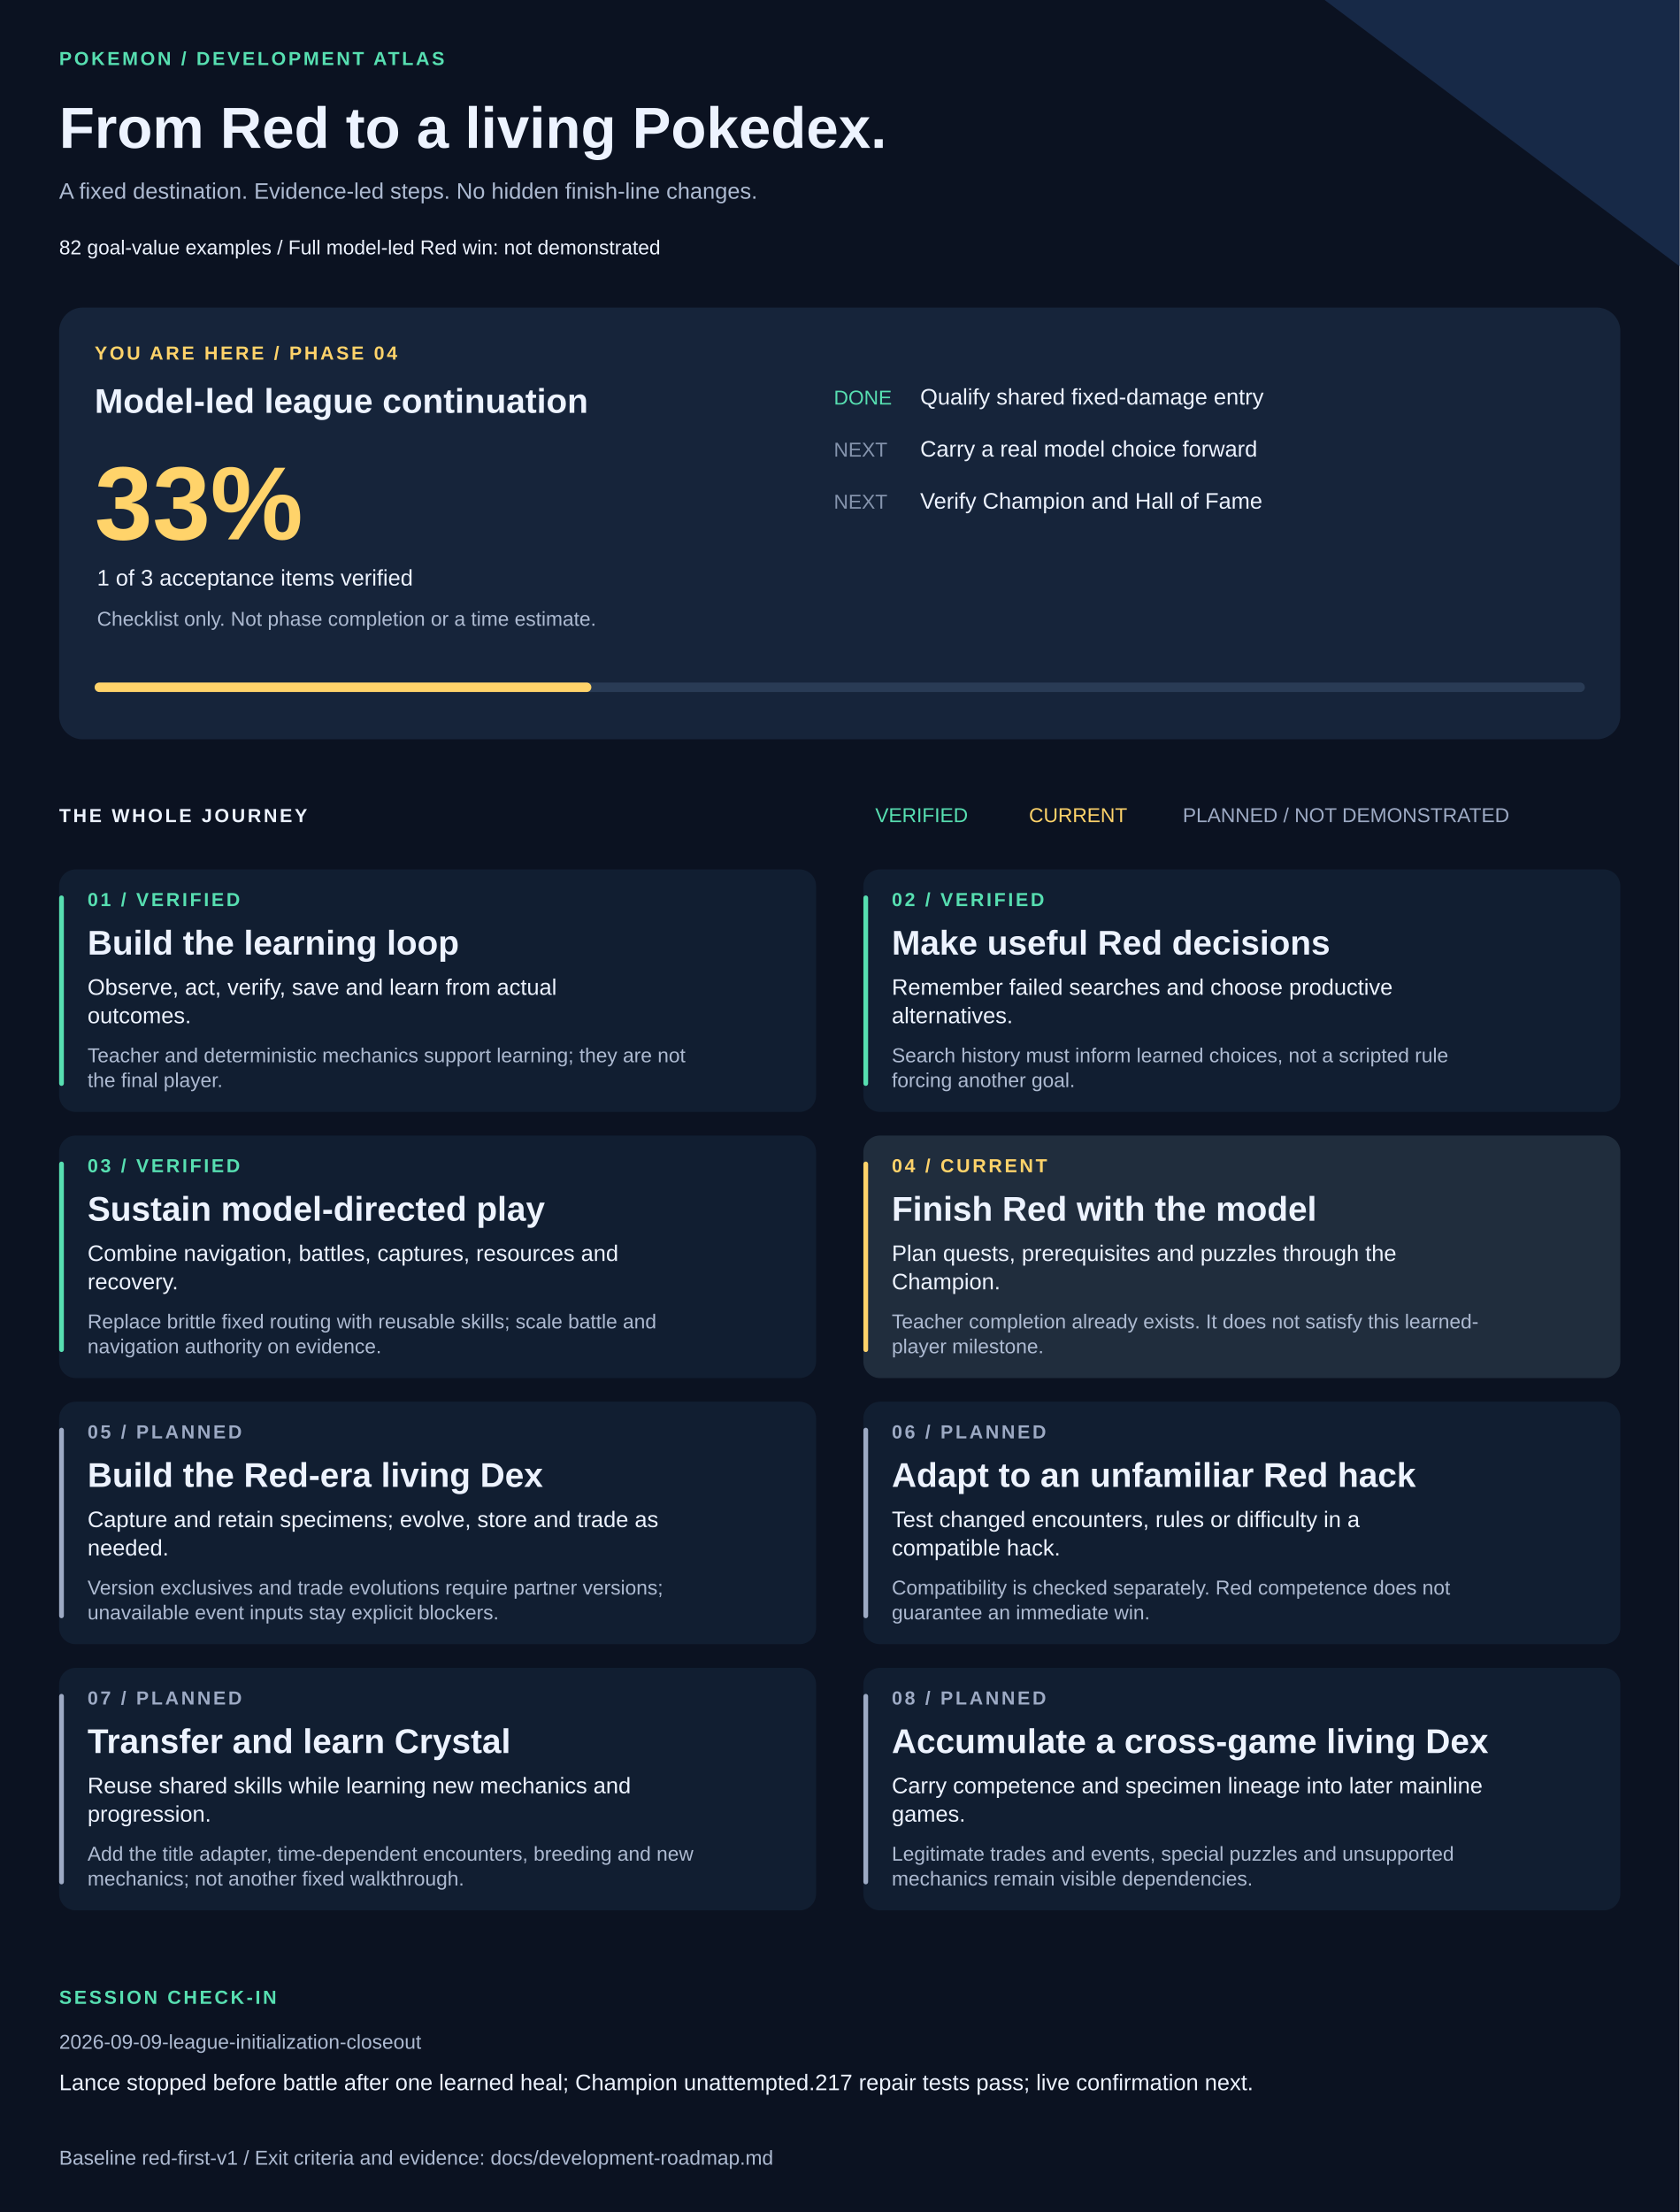
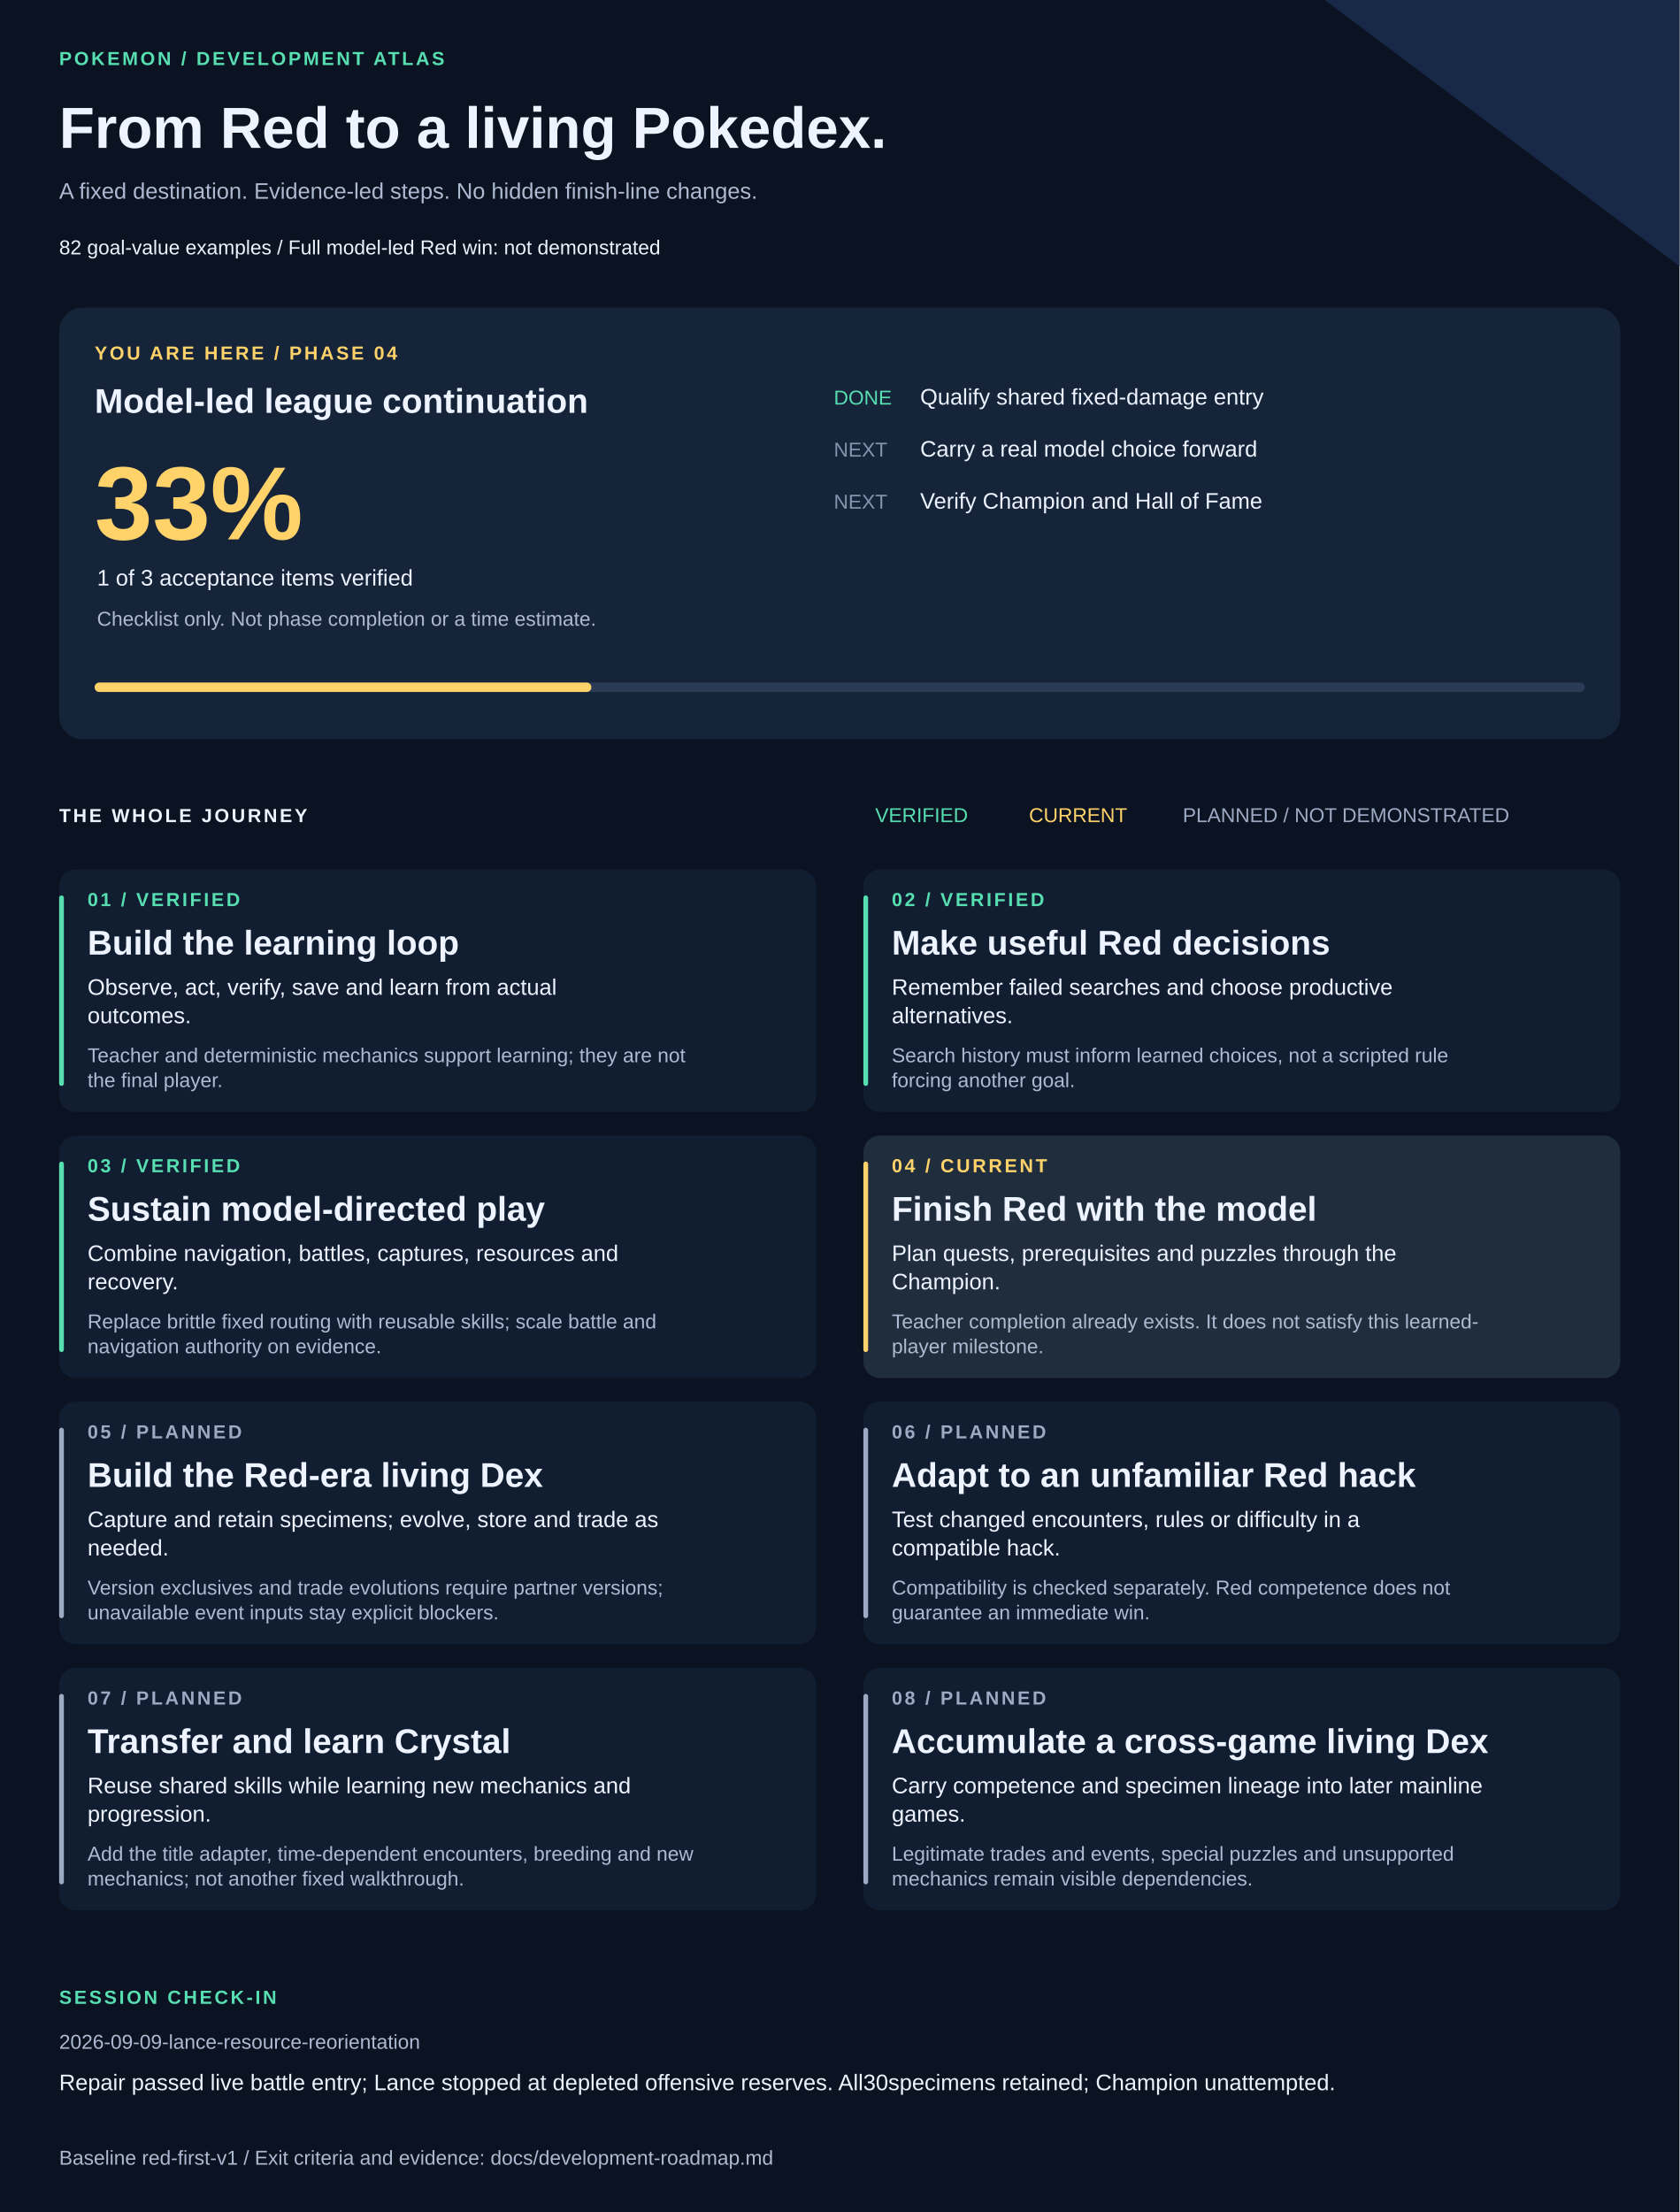
<svg xmlns="http://www.w3.org/2000/svg" width="1420" height="1870" viewBox="0 0 1420 1870" role="img" aria-labelledby="title description">
  <style>text{font-family:Arial,Helvetica,sans-serif;fill:#edf3ff}.muted{fill:#adbad1}.eyebrow{font-size:16px;letter-spacing:2px;font-weight:bold}.heading{font-size:29px;font-weight:bold}.body{font-size:19px}.small{font-size:17px}</style>
  <rect width="1420" height="1870" fill="#0b1221" />
  <path d="M1120 0H1420V225Z" fill="#172947" />
  <text x="50" y="55" class="eyebrow" style="fill:#57dfb1">POKEMON / DEVELOPMENT ATLAS</text>
  <text x="50" y="125" style="font-size:49px;font-weight:bold">From Red to a living Pokedex.</text>
  <text x="50" y="168" class="body muted">A fixed destination. Evidence-led steps. No hidden finish-line changes.</text>
  <text x="50" y="215" class="small">82 goal-value examples  /  Full model-led Red win: not demonstrated</text>
  <rect x="50" y="260" width="1320" height="365" rx="20" fill="#16243a" />
  <text x="80" y="304" class="eyebrow" style="fill:#ffd36a">YOU ARE HERE / PHASE 04</text>
  <text x="80" y="349" class="heading">Model-led league continuation</text>
  <text x="80" y="456" style="font-size:88px;font-weight:bold;fill:#ffd36a">33%</text>
  <text x="82" y="495" class="body">1 of 3 acceptance items verified</text>
  <text x="82" y="529" class="small muted">Checklist only. Not phase completion or a time estimate.</text>
  <text x="705" y="342" class="small" style="fill:#57dfb1">DONE</text>
  <text x="778" y="342" class="body">Qualify shared fixed-damage entry</text>
  <text x="705" y="386" class="small" style="fill:#8594ad">NEXT</text>
  <text x="778" y="386" class="body">Carry a real model choice forward</text>
  <text x="705" y="430" class="small" style="fill:#8594ad">NEXT</text>
  <text x="778" y="430" class="body">Verify Champion and Hall of Fame</text>
  <rect x="80" y="577" width="1260" height="8" rx="4" fill="#293b55" />
  <rect x="80" y="577" width="420" height="8" rx="4" fill="#ffd36a" />
  <text x="50" y="695" class="eyebrow">THE WHOLE JOURNEY</text>
  <text x="740" y="695" class="small" style="fill:#57dfb1">VERIFIED</text>
  <text x="870" y="695" class="small" style="fill:#ffd36a">CURRENT</text>
  <text x="1000" y="695" class="small" style="fill:#9daac4">PLANNED / NOT DEMONSTRATED</text>
  <rect x="50" y="735" width="640" height="205" rx="14" fill="#111e31" />
  <rect x="50" y="757" width="4" height="161" rx="2" fill="#57dfb1" />
  <text x="74" y="766" class="eyebrow" style="fill:#57dfb1">01 / VERIFIED</text>
  <text x="74" y="807" class="heading">Build the learning loop</text>
  <text x="74" y="841" class="body">Observe, act, verify, save and learn from actual</text>
  <text x="74" y="865" class="body">outcomes.</text>
  <text x="74" y="898" class="small muted">Teacher and deterministic mechanics support learning; they are not</text>
  <text x="74" y="919" class="small muted">the final player.</text>
  <rect x="730" y="735" width="640" height="205" rx="14" fill="#111e31" />
  <rect x="730" y="757" width="4" height="161" rx="2" fill="#57dfb1" />
  <text x="754" y="766" class="eyebrow" style="fill:#57dfb1">02 / VERIFIED</text>
  <text x="754" y="807" class="heading">Make useful Red decisions</text>
  <text x="754" y="841" class="body">Remember failed searches and choose productive</text>
  <text x="754" y="865" class="body">alternatives.</text>
  <text x="754" y="898" class="small muted">Search history must inform learned choices, not a scripted rule</text>
  <text x="754" y="919" class="small muted">forcing another goal.</text>
  <rect x="50" y="960" width="640" height="205" rx="14" fill="#111e31" />
  <rect x="50" y="982" width="4" height="161" rx="2" fill="#57dfb1" />
  <text x="74" y="991" class="eyebrow" style="fill:#57dfb1">03 / VERIFIED</text>
  <text x="74" y="1032" class="heading">Sustain model-directed play</text>
  <text x="74" y="1066" class="body">Combine navigation, battles, captures, resources and</text>
  <text x="74" y="1090" class="body">recovery.</text>
  <text x="74" y="1123" class="small muted">Replace brittle fixed routing with reusable skills; scale battle and</text>
  <text x="74" y="1144" class="small muted">navigation authority on evidence.</text>
  <rect x="730" y="960" width="640" height="205" rx="14" fill="#202d3d" />
  <rect x="730" y="982" width="4" height="161" rx="2" fill="#ffd36a" />
  <text x="754" y="991" class="eyebrow" style="fill:#ffd36a">04 / CURRENT</text>
  <text x="754" y="1032" class="heading">Finish Red with the model</text>
  <text x="754" y="1066" class="body">Plan quests, prerequisites and puzzles through the</text>
  <text x="754" y="1090" class="body">Champion.</text>
  <text x="754" y="1123" class="small muted">Teacher completion already exists. It does not satisfy this learned-</text>
  <text x="754" y="1144" class="small muted">player milestone.</text>
  <rect x="50" y="1185" width="640" height="205" rx="14" fill="#111e31" />
  <rect x="50" y="1207" width="4" height="161" rx="2" fill="#9daac4" />
  <text x="74" y="1216" class="eyebrow" style="fill:#9daac4">05 / PLANNED</text>
  <text x="74" y="1257" class="heading">Build the Red-era living Dex</text>
  <text x="74" y="1291" class="body">Capture and retain specimens; evolve, store and trade as</text>
  <text x="74" y="1315" class="body">needed.</text>
  <text x="74" y="1348" class="small muted">Version exclusives and trade evolutions require partner versions;</text>
  <text x="74" y="1369" class="small muted">unavailable event inputs stay explicit blockers.</text>
  <rect x="730" y="1185" width="640" height="205" rx="14" fill="#111e31" />
  <rect x="730" y="1207" width="4" height="161" rx="2" fill="#9daac4" />
  <text x="754" y="1216" class="eyebrow" style="fill:#9daac4">06 / PLANNED</text>
  <text x="754" y="1257" class="heading">Adapt to an unfamiliar Red hack</text>
  <text x="754" y="1291" class="body">Test changed encounters, rules or difficulty in a</text>
  <text x="754" y="1315" class="body">compatible hack.</text>
  <text x="754" y="1348" class="small muted">Compatibility is checked separately. Red competence does not</text>
  <text x="754" y="1369" class="small muted">guarantee an immediate win.</text>
  <rect x="50" y="1410" width="640" height="205" rx="14" fill="#111e31" />
  <rect x="50" y="1432" width="4" height="161" rx="2" fill="#9daac4" />
  <text x="74" y="1441" class="eyebrow" style="fill:#9daac4">07 / PLANNED</text>
  <text x="74" y="1482" class="heading">Transfer and learn Crystal</text>
  <text x="74" y="1516" class="body">Reuse shared skills while learning new mechanics and</text>
  <text x="74" y="1540" class="body">progression.</text>
  <text x="74" y="1573" class="small muted">Add the title adapter, time-dependent encounters, breeding and new</text>
  <text x="74" y="1594" class="small muted">mechanics; not another fixed walkthrough.</text>
  <rect x="730" y="1410" width="640" height="205" rx="14" fill="#111e31" />
  <rect x="730" y="1432" width="4" height="161" rx="2" fill="#9daac4" />
  <text x="754" y="1441" class="eyebrow" style="fill:#9daac4">08 / PLANNED</text>
  <text x="754" y="1482" class="heading">Accumulate a cross-game living Dex</text>
  <text x="754" y="1516" class="body">Carry competence and specimen lineage into later mainline</text>
  <text x="754" y="1540" class="body">games.</text>
  <text x="754" y="1573" class="small muted">Legitimate trades and events, special puzzles and unsupported</text>
  <text x="754" y="1594" class="small muted">mechanics remain visible dependencies.</text>
  <text x="50" y="1694" class="eyebrow" style="fill:#57dfb1">SESSION CHECK-IN</text>
-   <text x="50" y="1732" class="small muted">2026-09-09-league-initialization-closeout</text>
-   <text x="50" y="1767" class="body">Lance stopped before battle after one learned heal; Champion unattempted.217 repair tests pass; live confirmation next.</text>
+   <text x="50" y="1732" class="small muted">2026-09-09-lance-resource-reorientation</text>
+   <text x="50" y="1767" class="body">Repair passed live battle entry; Lance stopped at depleted offensive reserves. All30specimens retained; Champion unattempted.</text>
  <text x="50" y="1830" class="small muted">Baseline red-first-v1 / Exit criteria and evidence: docs/development-roadmap.md</text>
</svg>
